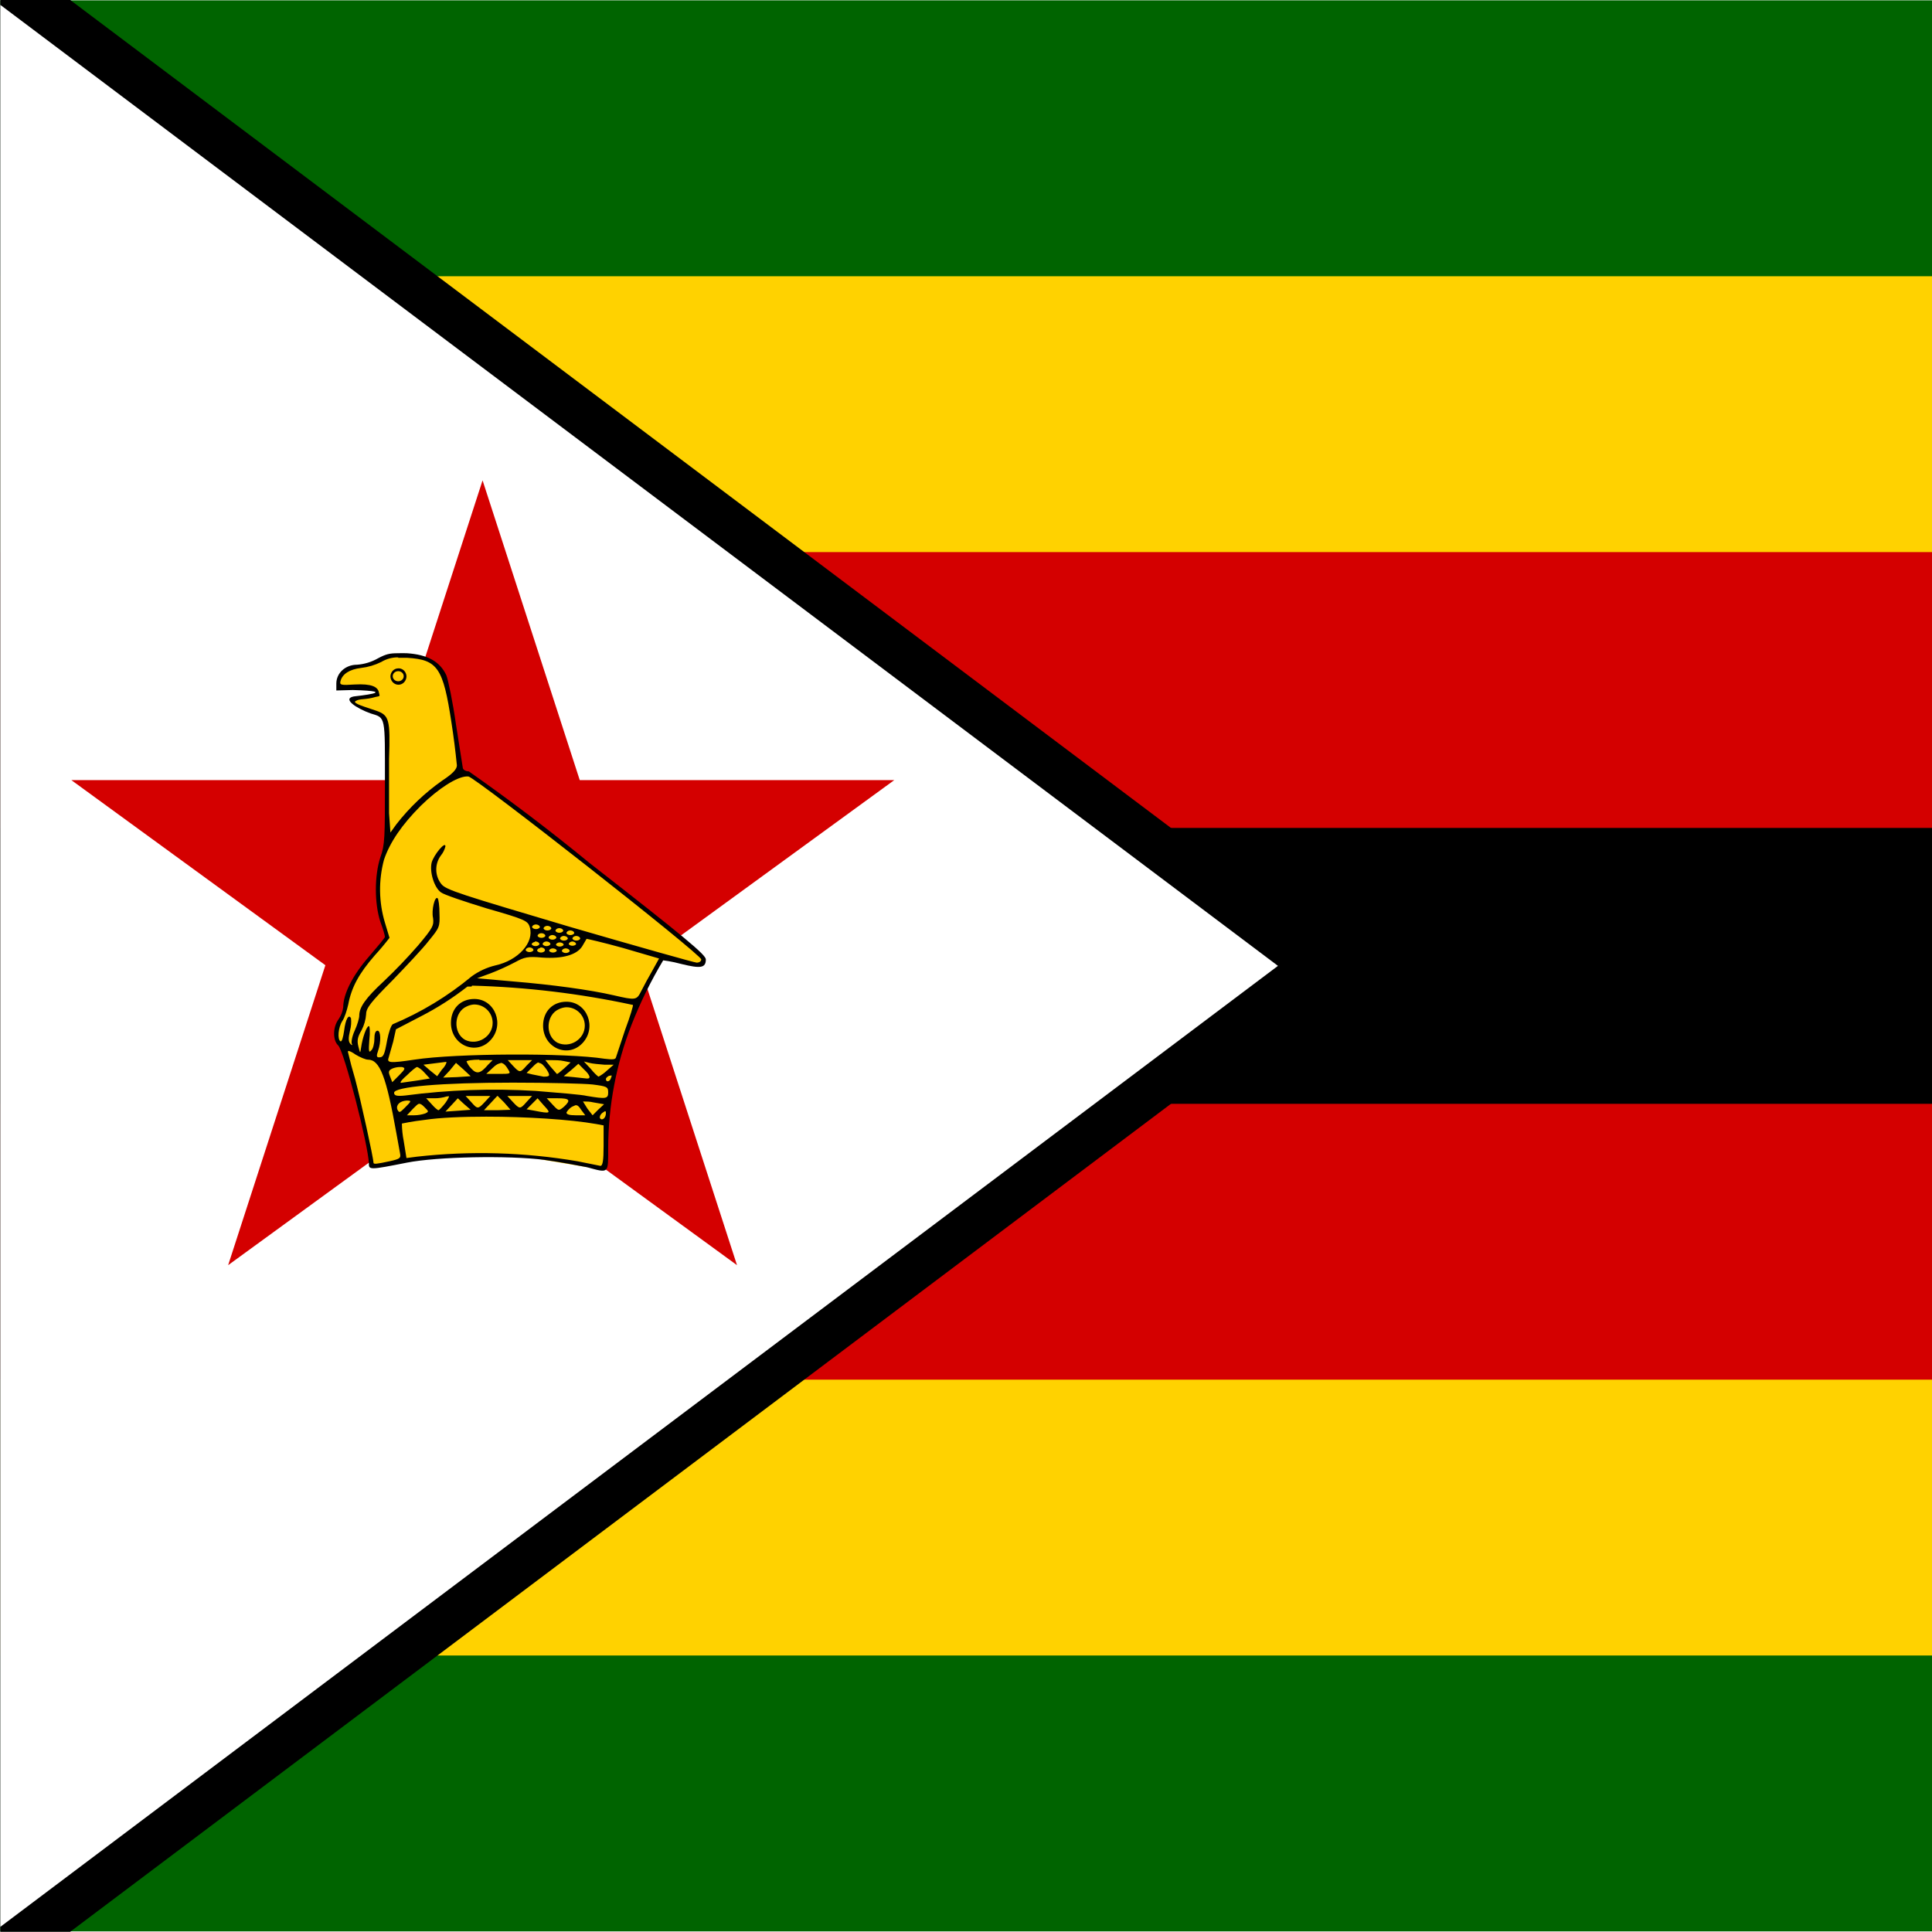
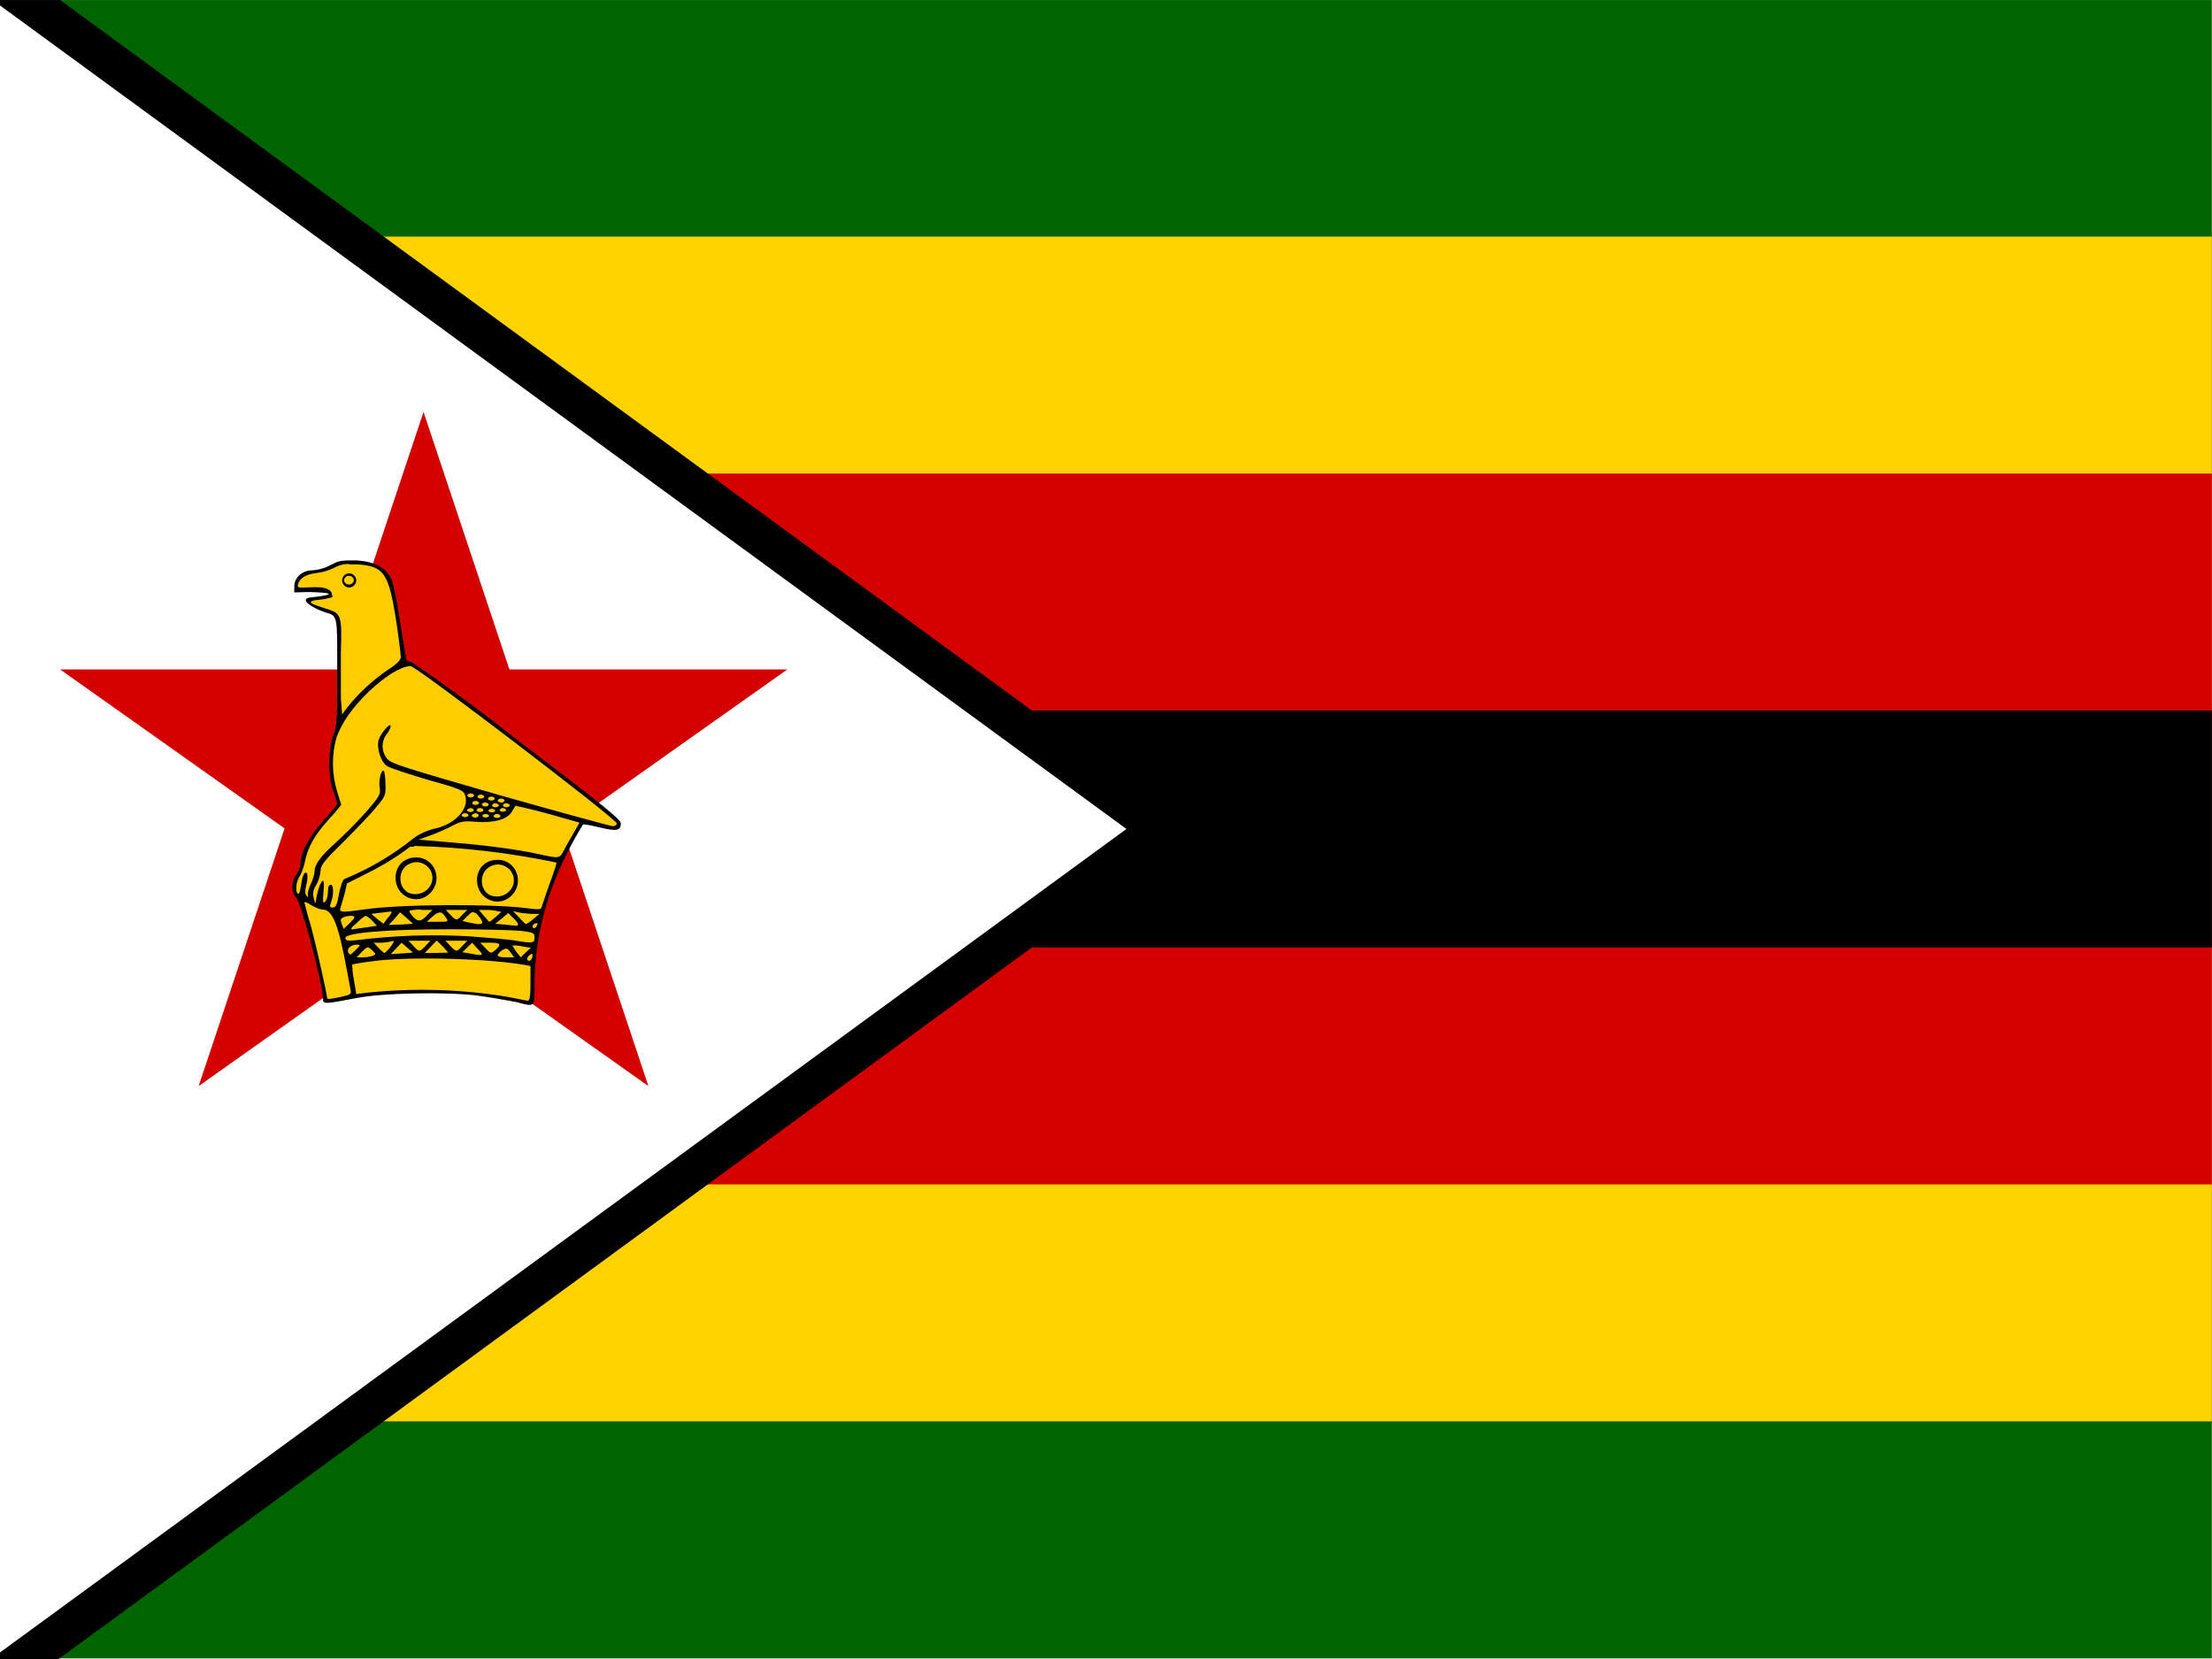
- <svg xmlns="http://www.w3.org/2000/svg" xmlns:xlink="http://www.w3.org/1999/xlink" id="flag-icon-css-zw" viewBox="0 0 512 512">
+ <svg xmlns="http://www.w3.org/2000/svg" xmlns:xlink="http://www.w3.org/1999/xlink" id="flag-icon-css-zw" viewBox="0 0 640 480">
  <defs>
-     <clipPath id="a">
-       <path fill="#00f" fill-rule="evenodd" d="M1.3-.1h421.4v420.2H1.3z" />
+     <clipPath id="zw-a">
+       <rect width="546" height="420.1" x="1.9" y=".1" fill="#00f" fill-rule="evenodd" ry="0" />
    </clipPath>
  </defs>
-   <g clip-path="url(#a)" transform="matrix(1.2149 0 0 1.2184 -1.5 .1)">
+   <g clip-path="url(#zw-a)" transform="matrix(1.1722 0 0 1.1426 -2.3 -.1)">
    <path fill="#006400" d="M0 0h840v420H0z" />
    <path fill="#ffd200" d="M0 60h840v300H0z" />
    <path fill="#d40000" d="M0 120h840v180H0z" />
    <path d="M0 180h840v60H0z" />
    <path stroke="#000" stroke-width="20" d="M0 0v420l280-210z" />
    <path fill="#fff" d="M0 0v420l280-210z" />
    <path fill="#d40000" d="M106.5 104.4L162 275.1 16.8 169.6h179.5L51 275.1z" />
    <path fill="#fc0" d="M82.8 253.7l9.8-1.8 18.1-.7 6.7.6 15 2.5 1.1-1.5V242l1.8-9.3 3-9.4 3.3-7.5 4.2-7.8 6.8 1.7h1.8l.2-1.3-14.4-12.3-15-11.5-21.7-16.2-2-.5-2.3-17-1.7-5.1-2.3-2-4.3-1.4-4.8.2-2.2 1.2-4.6 1-2.4.4-1.6 1.9-.2 2.4 6.7.2 1.7.7-.2.7-3.8.5-1.8.6 2.1 1.6 2.2.8 2.8 1 .6 2 .2 25.8-1.5 4-.5 7.5 2.2 9-5.6 6.4L77 216l-.6 3.5-1.7 3.5-.2 2.2 1.1 2.4 4.3 14.2 2.2 11.7z" />
    <path d="M88 142c-1.8 0-2.6.2-4.3 1.1a10.8 10.8 0 01-4.6 1.4c-2.5 0-4.5 1.8-4.5 4.1v1.5l3.6-.1c10.6.3 1 1.3.2 1.4-2.6.5.6 2.6 3.7 3.7 3.3 1 3.1.4 3.1 15 0 11.9 0 13.6-1 16.3-1.3 4-1.3 10 0 14 .6 1.6 1 3 1 3.3 0 .2-1.6 2.1-3.5 4.3-3.5 4-5.6 8.1-5.6 11a6 6 0 01-1 2.6c-1.3 1.7-1.3 4.6-.1 5.7 1.3 1.2 6.6 21.8 6.7 25.7 0 1.4.2 1.4 8.3-.2 6.6-1.3 22.1-1.6 30-.6 3.6.5 7.8 1.3 9.3 1.6 4.8 1.3 4.6 1.5 4.6-4.3a74 74 0 015.1-26.7 94.7 94.7 0 016.9-14s1.8.2 4 .8c4.1 1 5.3.9 5.3-1 0-1-4.3-4.6-25.4-21a432.2 432.2 0 00-26.3-19.9c-.6 0-1.2-.3-1.3-.7l-1.5-9.5c-.7-4.9-1.7-9.7-2.1-10.7-1.4-3-4.1-4.5-8.6-4.8a31.2 31.2 0 00-2 0zm.1 1h2c6.6.4 7.8 2.2 9.6 14a173 173 0 011.2 9.4c0 .8-.9 1.8-3.2 3.3a46.8 46.8 0 00-10 9.5l-1.3 1.8-.3-4.2V165c.3-8.7 0-9.5-2.8-10.5-2.3-.8-5.3-1.6-4.5-2.1 1-.6 2-.2 4.4-.9 1-.2.9-.1.7-.9-.2-1.3-1.6-2-5.3-1.8-3 .2-3.3.1-3.1-.7.4-1.6 2-2.6 4.5-2.9a13.4 13.4 0 004.4-1.3 7 7 0 013.7-1zm14.9 25.8h.4c1.7.3 50.8 38.7 50.8 39.8 0 .4-.4.7-1 .7-.4 0-12.9-3.5-27.7-7.8-23.6-7-27-8-28-9.3a5.1 5.1 0 01-.1-6.2 5 5 0 001-2c0-1.2-2.5 1.8-3 3.5-.5 2 .5 5.4 2 6.5.6.5 5.1 2 10 3.5 8.4 2.4 9 2.7 9.4 4.1 1 3.3-2.5 7.2-7.5 8.3a14.6 14.6 0 00-5.2 2.4 68.2 68.2 0 01-17.2 10.4c-.4.3-.9 1.9-1.2 3.4-.6 3.3-.8 3.8-1.8 3.8-.5 0-.6-.3-.2-1.4.7-2 .6-4.4-.1-4.4-.5 0-.7.7-.7 1.8 0 1-.3 2.2-.7 2.5-.5.6-.6.2-.4-2.3.2-1.7.1-3-.1-3-.5 0-1.4 2.5-1.7 4.7-.2 1.3-.2 1.3-.6-.3-.3-1.2-.2-2 .7-3.5a9 9 0 001-3.5c0-1.3 1-2.6 5.7-7.3 3-3.1 6.7-7 8-8.7 2.3-2.8 2.4-3 2.3-5.9 0-1.6-.2-3.1-.4-3.3-.6-.6-1.4 2.6-1 4.3.2 1.6 0 2.1-3.3 6a113.2 113.2 0 01-7.5 7.8c-3.9 3.6-5.3 5.6-5.3 7.4 0 .6-.4 2-1 3.3s-.8 2.6-.6 2.9c.2.3 0 .3-.3 0-.5-.5-.5-1.3-.1-3a7 7 0 00.2-2.6c-.5-1-1.2.2-1.5 2.7-.2 1.4-.5 2.5-.8 2.3-.7-.4-.5-3 .4-4.4.5-.7 1-2.3 1.3-3.6.7-3.7 2.3-6.7 5.8-10.7a57.5 57.5 0 003.2-3.8l-1-3.3a25 25 0 01-.2-13.7c1.3-3.8 3.9-7.6 8-11.7 4-3.9 7.9-6.3 10-6.4zm15 32.2a.9.6 0 011 .6.9.6 0 01-1.7 0 .9.6 0 01.7-.6zm2.5.3a.9.6 0 011 .6.9.6 0 01-1.7 0 .9.6 0 01.7-.6zm2.6.5a.9.6 0 011 .6.9.6 0 01-1.7 0 .9.6 0 01.7-.6zm2.4.5a.9.6 0 011 .6.9.6 0 01-1.7 0 .9.6 0 01.7-.6zm-6.3.6a.9.6 0 011 .6.9.6 0 01-1.7 0 .9.6 0 01.7-.6zm2.4.4a.9.6 0 011 .6.9.6 0 01-1.7 0 .9.6 0 01.7-.6zm5.2.2a.9.6 0 011 .6.9.6 0 01-1.7 0 .9.6 0 01.7-.6zm-2.7 0a.9.6 0 011 .6.9.6 0 01-1.7 0 .9.6 0 01.7-.6zm5 .6c.1 0 3.7.8 8 2l7.9 2.3-1.5 2.7a96.2 96.2 0 00-2.4 4.4c-1 2-1.2 2-6 .9-5.2-1.2-13.4-2.3-21.8-3l-8-.7 3-1.1a50.4 50.4 0 005.3-2.4c2-1.1 2.8-1.3 5.9-1 4.5.3 7.5-.6 8.7-2.4l1-1.7zm-8.8.6a.9.6 0 011 .6.9.6 0 01-1.7 0 .9.6 0 01.7-.6zm5.6 0a.9.6 0 011 .6.9.6 0 01-1.6 0 .9.6 0 01.7-.6zm-8 0a.9.6 0 011 .6.9.6 0 01-1.7 0 .9.6 0 01.7-.5zm5.3.2a.9.6 0 011 .5.9.6 0 01-1.7 0 .9.6 0 01.7-.5zm-6.6 1.1a.9.6 0 011 .6.9.6 0 01-1.7 0 .9.6 0 01.7-.6zm2.5 0a.9.6 0 011 .7.9.6 0 01-1.7 0 .9.6 0 01.7-.6zm2.6.2a.9.6 0 011 .5.9.6 0 01-1.7 0 .9.6 0 01.7-.5zm2.8 0a.9.6 0 011 .6.9.6 0 01-1.7 0 .9.6 0 01.7-.6zm-20.3 8.1a191.2 191.2 0 0135.1 4.2c.1.1-.6 2.5-1.7 5.4l-2 6c-.1.5-.8.5-2.5.3-8.3-1.3-32.3-1.2-41.5.2-5.3.8-6 .7-5.6-.4l1-3.5.6-2.7L93 221a63.4 63.4 0 0010.2-6.5h.9zm-27 14.2c.3 0 .9.3 1.6.8 1 .6 2.2 1.1 2.7 1.1 2.6 0 4 3.7 6.2 16l.8 4.4c.2 1 0 1.2-2.3 1.7-2.8.6-3.5.7-3.5.3 0-1-2.8-13.7-4-18.2a96.9 96.9 0 01-1.6-6 .1.1 0 01.1 0zm28.6 2h2.9l-1 1c-1.7 2-2.5 2.1-3.7.8a5 5 0 01-1-1.5c0-.2 1.3-.4 2.8-.4zm6.1 0h5.4l-1.2 1.2c-1.4 1.6-1.5 1.6-3 0l-1.2-1.3zm8.2 0h1.3c.7 0 2 0 2.8.2l1.5.3-1.4 1.3c-.8.7-1.5 1.3-1.6 1.2l-1.4-1.6-1.2-1.5zm8.5.3l1.2.3c.7.2 2.2.3 3.3.4h2l-1.5 1.3a8.9 8.9 0 01-1.8 1.3c-.1 0-1-.8-1.7-1.7l-1.5-1.6zm-30.2.1h.2c.1.2-.3 1-1 1.7l-1 1.4-1.5-1.2-1.5-1.3 2.4-.3 2.4-.3zm2.3.2l1.6 1.4 1.6 1.5-3 .2-3 .1 1.4-1.5 1.4-1.7zm18 0c.3 0 .5.1.8.3a6.6 6.6 0 011.3 1.7c.4.8.3 1-1 1l-2.5-.5-1.2-.3 1.3-1.3c.6-.6 1-1 1.4-1zm-8.3 0c.5 0 1 .3 1.6 1.3.7 1.1.7 1.1-2 1.1h-2.7l1.4-1.3c.7-.7 1.3-1 1.7-1zm17 .2l1.2 1.2c1.4 1.3 1.6 2.1.6 2l-2.8-.3-2.2-.2 1.6-1.3 1.6-1.4zm-35.2.7c.2 0 1 .5 1.6 1.2l1.2 1.3-2.5.4-3.5.5c-.7.2-.5-.3 1-1.6 1-1 2-1.8 2.2-1.8zm-3.7 0h.4c.8.2.8.4-.6 1.8l-1.5 1.5-.5-1.3c-.4-1-.3-1.3.6-1.7a4.8 4.8 0 011.6-.3zm46 1.8c.2 0 .2.2 0 .6-.2.8-1.1 1-1.1.2 0-.2.3-.5.7-.7h.3zm-21.4 1.6c7.7 0 15.5.2 17.4.4 3.1.4 3.4.5 3.4 1.7 0 1.4-.4 1.5-4.6.8-1.2-.3-6.3-.7-11.2-1.1a149.6 149.6 0 00-28.5 1c-1.9.2-2.4 0-2.4-.6 0-1.3 10.2-2.2 25.9-2.2zm-10.3 2.9h5.4l-1.2 1.3c-1.5 1.6-1.6 1.6-3 0l-1.2-1.3zm7 0l1.4 1.4 1.4 1.6-2.9.1h-2.9l1.5-1.6 1.4-1.5zm2.1 0h5.4l-1.2 1.3c-1.4 1.6-1.5 1.6-3 0l-1.2-1.3zm-12.8 0c.2 0 0 .5-.7 1.5-.7.9-1.4 1.6-1.5 1.6-.2 0-.9-.6-1.5-1.3l-1.2-1.3H96a9 9 0 002.7-.4 1 1 0 01.4 0zm2 .5l1.3 1.2 1.5 1.3-2.6.2-2.9.2 1.4-1.5 1.3-1.4zm17.4 0l1.4 1.6c1.6 1.7 1.5 1.8-2.1 1.1l-1.7-.3 1.2-1.2 1.2-1.2zm2 0h2.4c2.6 0 2.9.4 1.4 1.8-1.2 1-1.2 1-2.6-.5l-1.2-1.3zm-30.6.5c1.2 0 1.1.1-.4 1.6-1.1 1.1-1.2 1.1-1.6.3-.3-1 .6-1.8 2-1.9zm38.8.2c.4 0 1.2 0 2 .2l2.3.4-1.3 1.2-1.2 1.2-1.1-1.4-1-1.6h.3zm-36 .5c.3 0 .6.2 1.1.7 1 1 1 1 .2 1.4a8 8 0 01-2.4.4H90l1.3-1.4c.7-.7 1-1 1.3-1.1zm34.1.3c.4 0 .7.2 1.2 1l.9 1.2h-2.1c-1.4 0-2-.2-2-.6.2-.4.7-1 1.3-1.3l.7-.3zm6.4 1.3c.2 0 .2.2.2.5 0 1-.9 1.7-1.3 1-.1-.3.1-.8.5-1.1l.6-.4zm-25.9 1.2c8.7 0 18.3.6 24 1.6l1.6.3v4.4c0 3.3-.2 4.4-.7 4.4l-5-1a126 126 0 00-35-1l-2.3.3-.6-3.7a21 21 0 01-.4-3.8s2.3-.5 5-.8c3.3-.5 8.2-.7 13.4-.7z" />
    <path id="b" d="M124.8 217.8c-3 0-5.1 2.1-5.1 5.2 0 4.8 5.4 7.2 8.6 3.8s1-9-3.5-9zm0 1.2a4 4 0 014 4c0 3-3.3 5-6 3.7-2.7-1.5-2.5-6.1.4-7.3a4.3 4.3 0 011.5-.4z" />
    <use width="100%" height="100%" x="-20.1" y="-.6" xlink:href="#b" />
    <path d="M88 145.3a1.7 1.8 0 00-1.6 1.7 1.7 1.8 0 103.5 0 1.7 1.8 0 00-1.9-1.7zm.1.6a1.2 1.1 0 011.2 1.1 1.2 1.1 0 11-2.4 0 1.2 1.1 0 011.2-1.1z" />
  </g>
</svg>
